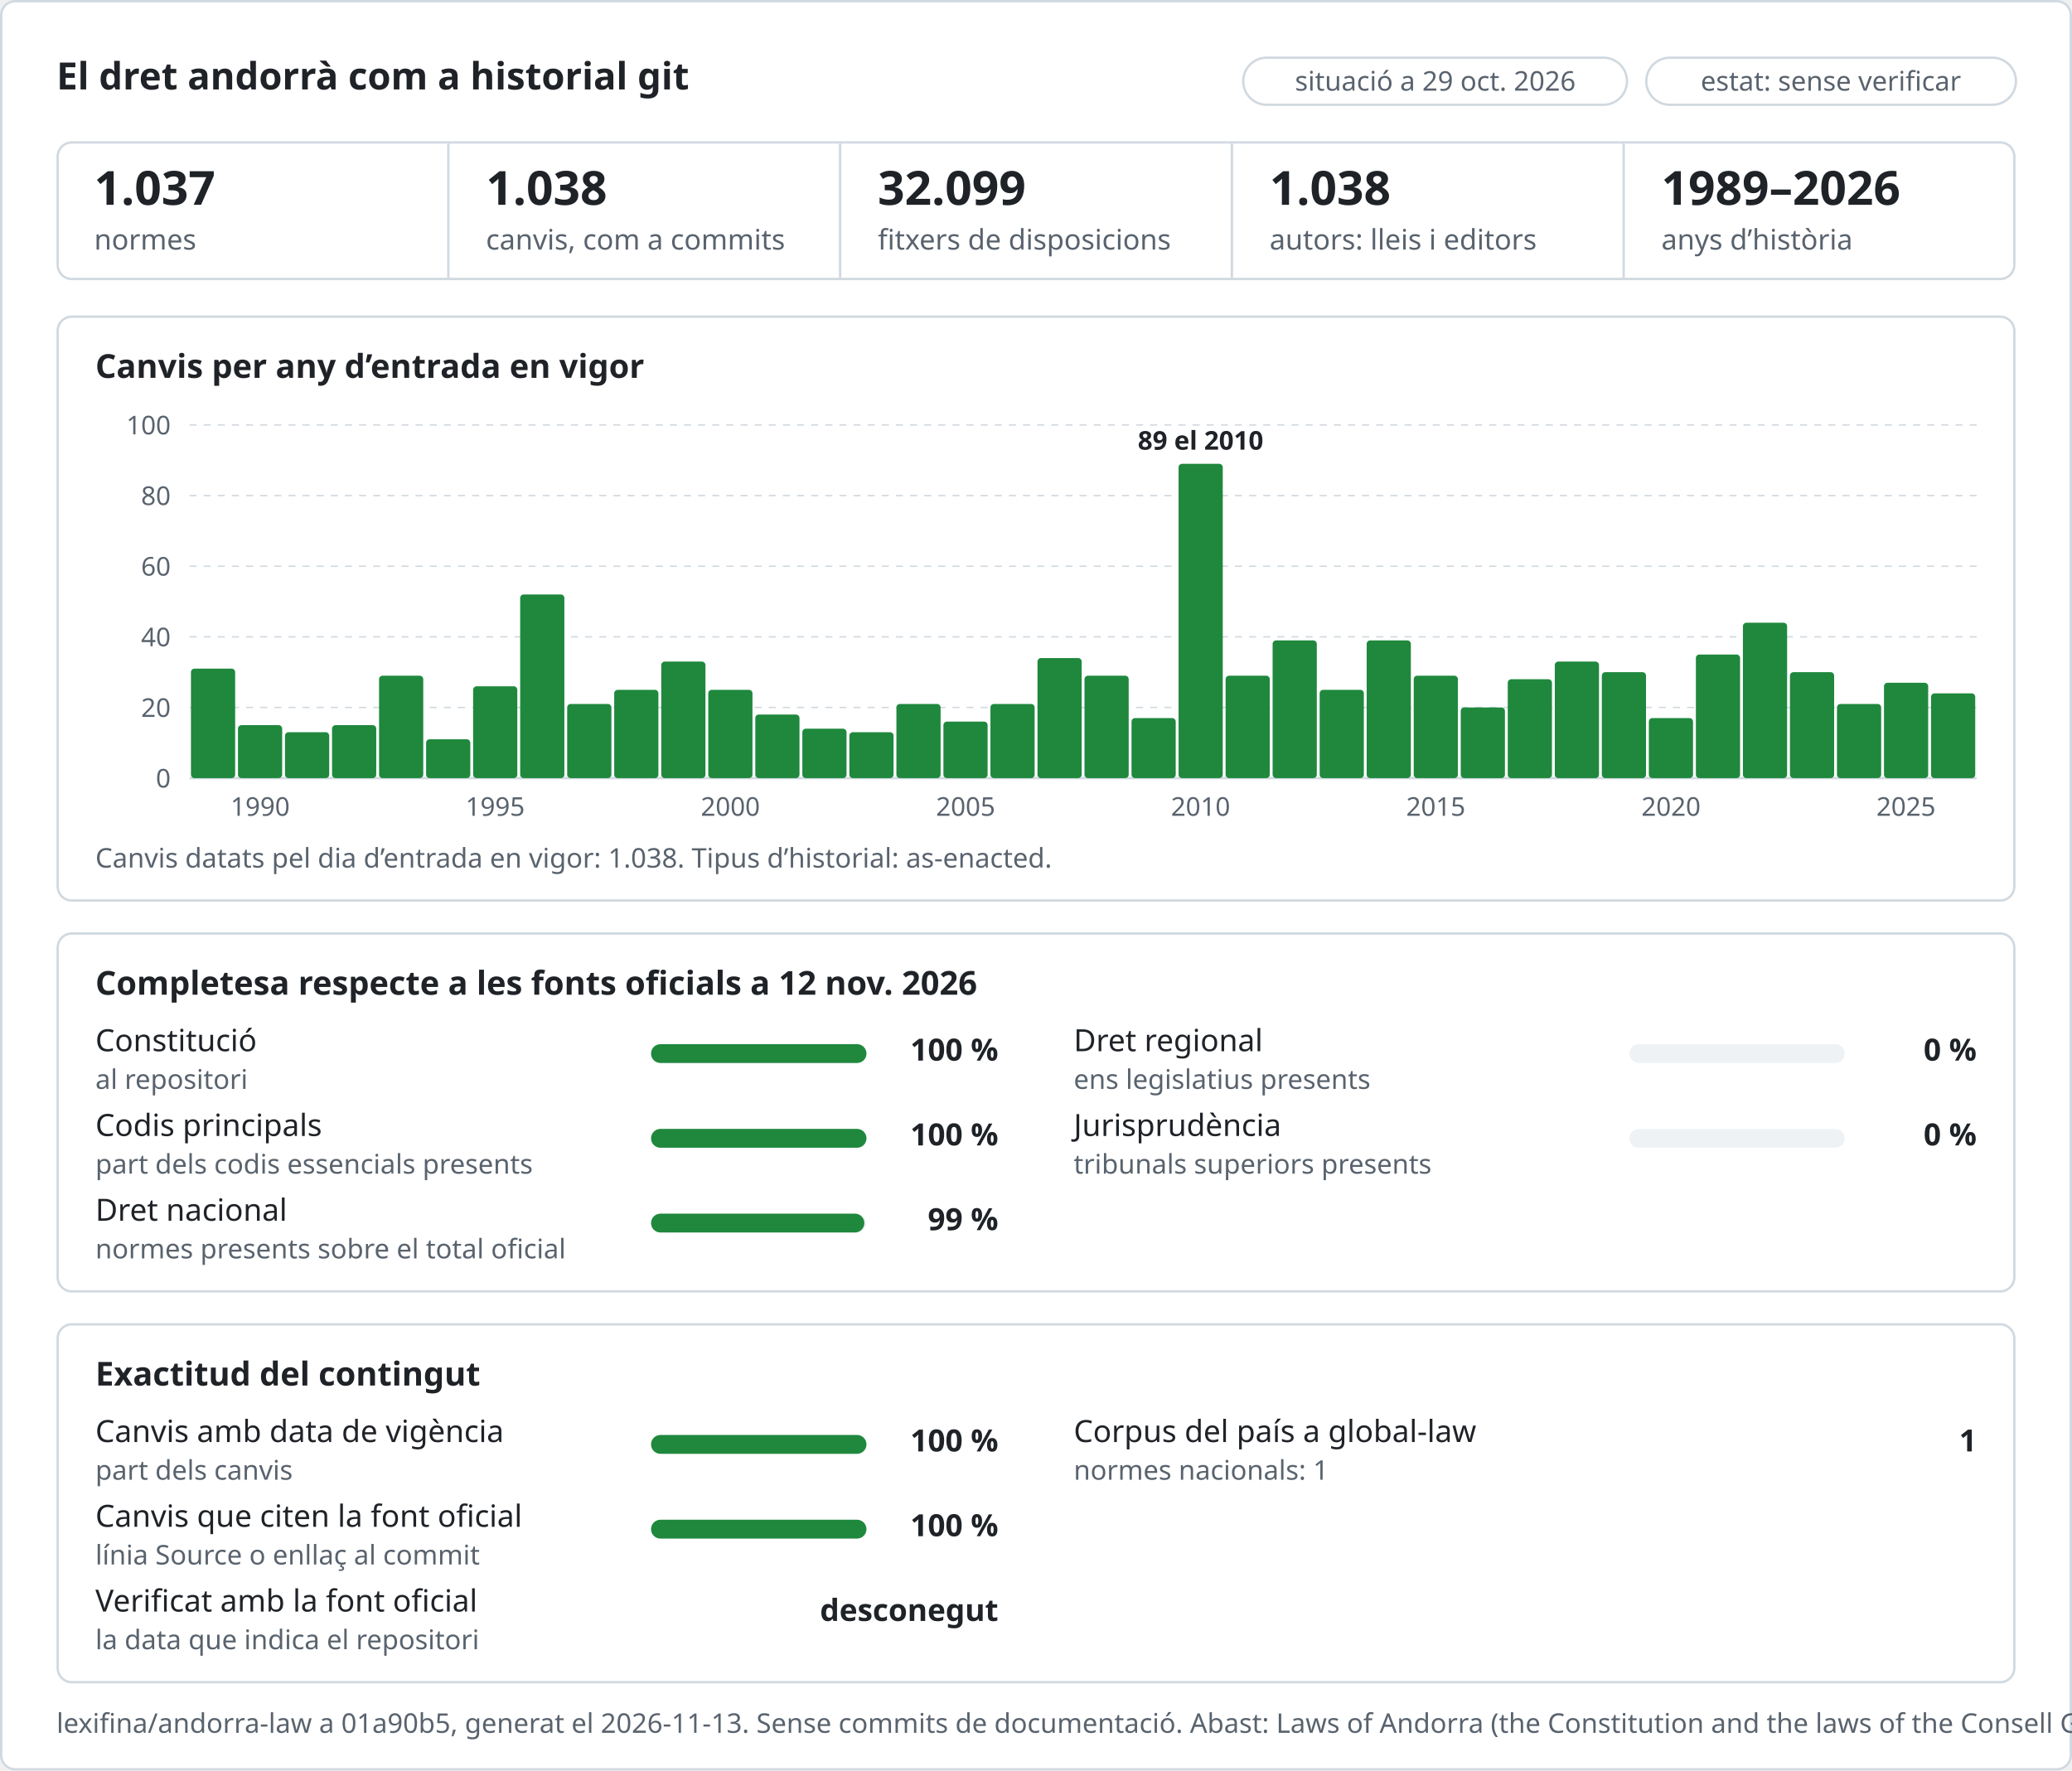
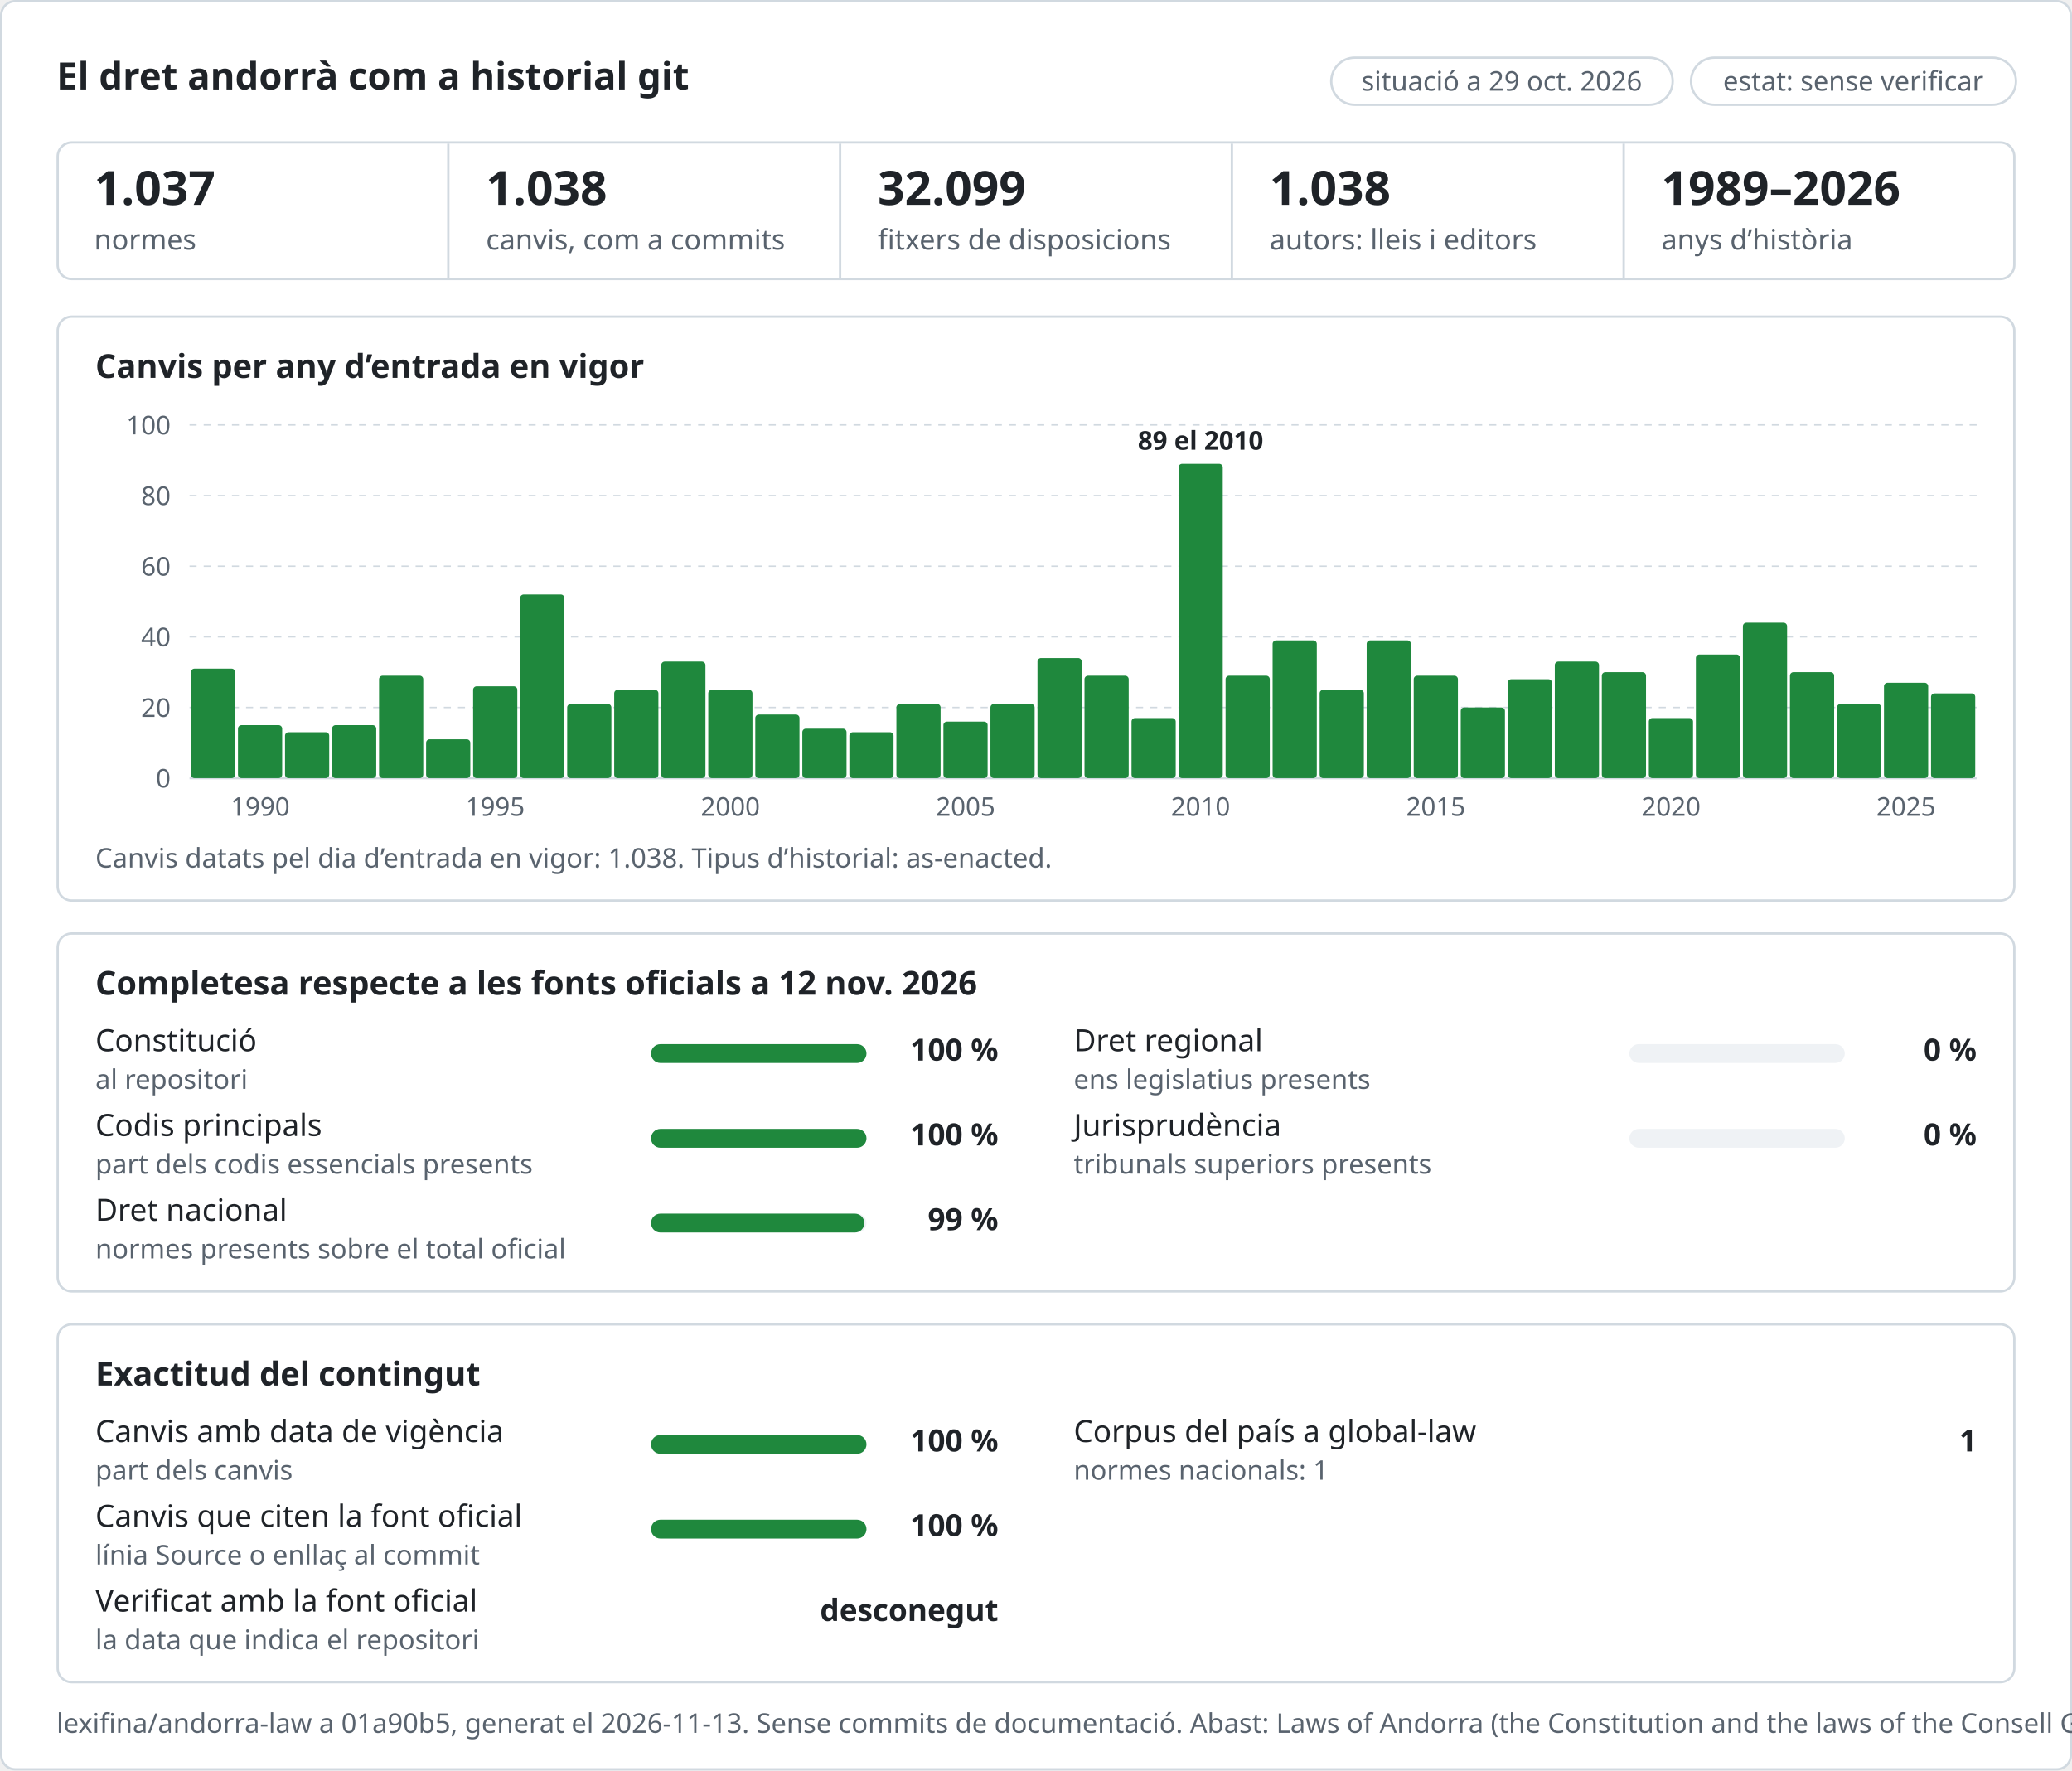
<svg xmlns="http://www.w3.org/2000/svg" width="880" height="752" viewBox="0 0 880 752" font-family="-apple-system,BlinkMacSystemFont,Segoe UI,Noto Sans,Helvetica,Arial,sans-serif">
  <rect x="0.5" y="0.5" width="879" height="751" rx="6" fill="#ffffff" stroke="#d1d9e0" />
  <text x="24" y="38" font-size="16" font-weight="600" fill="#1f2328">El dret andorrà com a historial git</text>
-   <rect x="528.0" y="24.5" width="163" height="20" rx="10" fill="none" stroke="#d1d9e0" />
-   <text x="609.6" y="38.5" font-size="11.5" font-weight="500" text-anchor="middle" fill="#59636e">situació a 29 oct. 2026</text>
-   <rect x="699.2" y="24.5" width="157" height="20" rx="10" fill="none" stroke="#d1d9e0" />
-   <text x="777.6" y="38.5" font-size="11.5" font-weight="500" text-anchor="middle" fill="#59636e">estat: sense verificar</text>
+   <rect x="565.4" y="24.5" width="145" height="20" rx="10" fill="none" stroke="#d1d9e0" />
+   <text x="637.8" y="38.5" font-size="11.5" font-weight="500" text-anchor="middle" fill="#59636e">situació a 29 oct. 2026</text>
+   <rect x="718.2" y="24.5" width="138" height="20" rx="10" fill="none" stroke="#d1d9e0" />
+   <text x="787.1" y="38.5" font-size="11.5" font-weight="500" text-anchor="middle" fill="#59636e">estat: sense verificar</text>
  <rect x="24.5" y="60.5" width="831" height="58" rx="6" fill="#ffffff" stroke="#d1d9e0" />
  <text x="40.0" y="87" font-size="20" font-weight="600" fill="#1f2328">1.037</text>
  <text x="40.0" y="106" font-size="12" fill="#59636e">normes</text>
  <line x1="190.4" y1="61" x2="190.4" y2="118" stroke="#d1d9e0" />
  <text x="206.4" y="87" font-size="20" font-weight="600" fill="#1f2328">1.038</text>
  <text x="206.4" y="106" font-size="12" fill="#59636e">canvis, com a commits</text>
  <line x1="356.8" y1="61" x2="356.8" y2="118" stroke="#d1d9e0" />
  <text x="372.8" y="87" font-size="20" font-weight="600" fill="#1f2328">32.099</text>
  <text x="372.8" y="106" font-size="12" fill="#59636e">fitxers de disposicions</text>
  <line x1="523.2" y1="61" x2="523.2" y2="118" stroke="#d1d9e0" />
  <text x="539.2" y="87" font-size="20" font-weight="600" fill="#1f2328">1.038</text>
  <text x="539.2" y="106" font-size="12" fill="#59636e">autors: lleis i editors</text>
  <line x1="689.6" y1="61" x2="689.6" y2="118" stroke="#d1d9e0" />
  <text x="705.6" y="87" font-size="20" font-weight="600" fill="#1f2328">1989–2026</text>
  <text x="705.6" y="106" font-size="12" fill="#59636e">anys d’història</text>
  <rect x="24.5" y="134.5" width="831" height="248" rx="6" fill="#ffffff" stroke="#d1d9e0" />
  <text x="40.5" y="160.5" font-size="14" font-weight="600" fill="#1f2328">Canvis per any d’entrada en vigor</text>
  <line x1="80.5" y1="330.5" x2="839.5" y2="330.5" stroke="#d1d9e0" stroke-width="1" />
  <text x="72.5" y="334.5" font-size="11" text-anchor="end" fill="#59636e">0</text>
  <line x1="80.5" y1="300.5" x2="839.5" y2="300.5" stroke="#d1d9e0" stroke-width="0.6" stroke-dasharray="3 3" />
  <text x="72.5" y="304.5" font-size="11" text-anchor="end" fill="#59636e">20</text>
  <line x1="80.5" y1="270.5" x2="839.5" y2="270.5" stroke="#d1d9e0" stroke-width="0.6" stroke-dasharray="3 3" />
  <text x="72.5" y="274.5" font-size="11" text-anchor="end" fill="#59636e">40</text>
  <line x1="80.5" y1="240.5" x2="839.5" y2="240.5" stroke="#d1d9e0" stroke-width="0.6" stroke-dasharray="3 3" />
  <text x="72.5" y="244.5" font-size="11" text-anchor="end" fill="#59636e">60</text>
  <line x1="80.5" y1="210.5" x2="839.5" y2="210.5" stroke="#d1d9e0" stroke-width="0.6" stroke-dasharray="3 3" />
  <text x="72.5" y="214.5" font-size="11" text-anchor="end" fill="#59636e">80</text>
  <line x1="80.5" y1="180.5" x2="839.5" y2="180.5" stroke="#d1d9e0" stroke-width="0.6" stroke-dasharray="3 3" />
  <text x="72.5" y="184.5" font-size="11" text-anchor="end" fill="#59636e">100</text>
  <rect x="81.10" y="284.0" width="18.77" height="46.5" rx="1.5" fill="#1f883d" />
  <rect x="101.07" y="308.0" width="18.77" height="22.5" rx="1.5" fill="#1f883d" />
  <text x="110.5" y="346.5" font-size="11" text-anchor="middle" fill="#59636e">1990</text>
  <rect x="121.05" y="311.0" width="18.77" height="19.5" rx="1.5" fill="#1f883d" />
  <rect x="141.02" y="308.0" width="18.77" height="22.5" rx="1.5" fill="#1f883d" />
  <rect x="160.99" y="287.0" width="18.77" height="43.5" rx="1.5" fill="#1f883d" />
  <rect x="180.97" y="314.0" width="18.77" height="16.5" rx="1.5" fill="#1f883d" />
  <rect x="200.94" y="291.5" width="18.77" height="39.0" rx="1.5" fill="#1f883d" />
  <text x="210.3" y="346.5" font-size="11" text-anchor="middle" fill="#59636e">1995</text>
  <rect x="220.92" y="252.5" width="18.77" height="78.0" rx="1.5" fill="#1f883d" />
  <rect x="240.89" y="299.0" width="18.77" height="31.5" rx="1.5" fill="#1f883d" />
  <rect x="260.86" y="293.0" width="18.77" height="37.5" rx="1.5" fill="#1f883d" />
  <rect x="280.84" y="281.0" width="18.77" height="49.5" rx="1.5" fill="#1f883d" />
  <rect x="300.81" y="293.0" width="18.77" height="37.5" rx="1.5" fill="#1f883d" />
  <text x="310.2" y="346.5" font-size="11" text-anchor="middle" fill="#59636e">2000</text>
  <rect x="320.78" y="303.5" width="18.77" height="27.0" rx="1.5" fill="#1f883d" />
  <rect x="340.76" y="309.5" width="18.77" height="21.0" rx="1.5" fill="#1f883d" />
  <rect x="360.73" y="311.0" width="18.77" height="19.5" rx="1.5" fill="#1f883d" />
  <rect x="380.71" y="299.0" width="18.77" height="31.5" rx="1.5" fill="#1f883d" />
  <rect x="400.68" y="306.5" width="18.77" height="24.0" rx="1.5" fill="#1f883d" />
  <text x="410.1" y="346.5" font-size="11" text-anchor="middle" fill="#59636e">2005</text>
  <rect x="420.65" y="299.0" width="18.77" height="31.5" rx="1.5" fill="#1f883d" />
  <rect x="440.63" y="279.5" width="18.77" height="51.0" rx="1.5" fill="#1f883d" />
  <rect x="460.60" y="287.0" width="18.77" height="43.5" rx="1.5" fill="#1f883d" />
  <rect x="480.57" y="305.0" width="18.77" height="25.5" rx="1.5" fill="#1f883d" />
  <rect x="500.55" y="197.0" width="18.77" height="133.5" rx="1.5" fill="#1f883d" />
  <text x="509.9" y="346.5" font-size="11" text-anchor="middle" fill="#59636e">2010</text>
  <text x="509.9" y="191.0" font-size="11" font-weight="600" text-anchor="middle" fill="#1f2328">89 el 2010</text>
  <rect x="520.52" y="287.0" width="18.77" height="43.5" rx="1.5" fill="#1f883d" />
  <rect x="540.49" y="272.0" width="18.77" height="58.5" rx="1.5" fill="#1f883d" />
  <rect x="560.47" y="293.0" width="18.77" height="37.5" rx="1.5" fill="#1f883d" />
  <rect x="580.44" y="272.0" width="18.77" height="58.5" rx="1.5" fill="#1f883d" />
  <rect x="600.42" y="287.0" width="18.77" height="43.5" rx="1.5" fill="#1f883d" />
  <text x="609.8" y="346.5" font-size="11" text-anchor="middle" fill="#59636e">2015</text>
  <rect x="620.39" y="300.5" width="18.77" height="30.0" rx="1.5" fill="#1f883d" />
  <rect x="640.36" y="288.5" width="18.77" height="42.0" rx="1.5" fill="#1f883d" />
  <rect x="660.34" y="281.0" width="18.77" height="49.5" rx="1.5" fill="#1f883d" />
  <rect x="680.31" y="285.5" width="18.77" height="45.0" rx="1.5" fill="#1f883d" />
  <rect x="700.28" y="305.0" width="18.77" height="25.5" rx="1.5" fill="#1f883d" />
  <text x="709.7" y="346.5" font-size="11" text-anchor="middle" fill="#59636e">2020</text>
  <rect x="720.26" y="278.0" width="18.77" height="52.5" rx="1.5" fill="#1f883d" />
  <rect x="740.23" y="264.5" width="18.77" height="66.0" rx="1.5" fill="#1f883d" />
  <rect x="760.21" y="285.5" width="18.77" height="45.0" rx="1.5" fill="#1f883d" />
  <rect x="780.18" y="299.0" width="18.77" height="31.5" rx="1.5" fill="#1f883d" />
  <rect x="800.15" y="290.0" width="18.77" height="40.5" rx="1.5" fill="#1f883d" />
  <text x="809.5" y="346.5" font-size="11" text-anchor="middle" fill="#59636e">2025</text>
  <rect x="820.13" y="294.5" width="18.77" height="36.0" rx="1.5" fill="#1f883d" />
  <text x="40.5" y="368.5" font-size="11.5" fill="#59636e">Canvis datats pel dia d’entrada en vigor: 1.038. Tipus d’historial: as-enacted.</text>
  <rect x="24.5" y="396.5" width="831" height="152" rx="6" fill="#ffffff" stroke="#d1d9e0" />
  <text x="40.5" y="422.5" font-size="14" font-weight="600" fill="#1f2328">Completesa respecte a les fonts oficials a 12 nov. 2026</text>
  <text x="40.5" y="446.5" font-size="13" fill="#1f2328">Constitució</text>
  <text x="40.5" y="462.5" font-size="11.5" fill="#59636e">al repositori</text>
  <g>
    <rect x="276.5" y="443.5" width="91.5" height="8" rx="4" fill="#eff2f5" />
    <rect x="276.5" y="443.5" width="91.5" height="8" rx="4" fill="#1f883d" />
  </g>
  <text x="424.0" y="450.5" font-size="13" font-weight="600" text-anchor="end" fill="#1f2328">100 %</text>
  <text x="40.5" y="482.5" font-size="13" fill="#1f2328">Codis principals</text>
  <text x="40.5" y="498.5" font-size="11.5" fill="#59636e">part dels codis essencials presents</text>
  <g>
    <rect x="276.5" y="479.5" width="91.5" height="8" rx="4" fill="#eff2f5" />
    <rect x="276.5" y="479.5" width="91.5" height="8" rx="4" fill="#1f883d" />
  </g>
  <text x="424.0" y="486.5" font-size="13" font-weight="600" text-anchor="end" fill="#1f2328">100 %</text>
  <text x="40.5" y="518.5" font-size="13" fill="#1f2328">Dret nacional</text>
  <text x="40.5" y="534.5" font-size="11.5" fill="#59636e">normes presents sobre el total oficial</text>
  <g>
    <rect x="276.5" y="515.5" width="91.5" height="8" rx="4" fill="#eff2f5" />
    <rect x="276.5" y="515.5" width="90.6" height="8" rx="4" fill="#1f883d" />
  </g>
  <text x="424.0" y="522.5" font-size="13" font-weight="600" text-anchor="end" fill="#1f2328">99 %</text>
  <text x="456.0" y="446.5" font-size="13" fill="#1f2328">Dret regional</text>
  <text x="456.0" y="462.5" font-size="11.5" fill="#59636e">ens legislatius presents</text>
  <g>
    <rect x="692.0" y="443.5" width="91.5" height="8" rx="4" fill="#eff2f5" />
  </g>
  <text x="839.5" y="450.5" font-size="13" font-weight="600" text-anchor="end" fill="#1f2328">0 %</text>
  <text x="456.0" y="482.5" font-size="13" fill="#1f2328">Jurisprudència</text>
  <text x="456.0" y="498.5" font-size="11.5" fill="#59636e">tribunals superiors presents</text>
  <g>
    <rect x="692.0" y="479.5" width="91.5" height="8" rx="4" fill="#eff2f5" />
  </g>
  <text x="839.5" y="486.5" font-size="13" font-weight="600" text-anchor="end" fill="#1f2328">0 %</text>
  <rect x="24.5" y="562.5" width="831" height="152" rx="6" fill="#ffffff" stroke="#d1d9e0" />
  <text x="40.5" y="588.5" font-size="14" font-weight="600" fill="#1f2328">Exactitud del contingut</text>
  <text x="40.5" y="612.5" font-size="13" fill="#1f2328">Canvis amb data de vigència</text>
  <text x="40.5" y="628.5" font-size="11.5" fill="#59636e">part dels canvis</text>
  <g>
    <rect x="276.5" y="609.5" width="91.5" height="8" rx="4" fill="#eff2f5" />
    <rect x="276.5" y="609.5" width="91.5" height="8" rx="4" fill="#1f883d" />
  </g>
  <text x="424.0" y="616.5" font-size="13" font-weight="600" text-anchor="end" fill="#1f2328">100 %</text>
  <text x="40.5" y="648.5" font-size="13" fill="#1f2328">Canvis que citen la font oficial</text>
  <text x="40.5" y="664.5" font-size="11.5" fill="#59636e">línia Source o enllaç al commit</text>
  <g>
    <rect x="276.5" y="645.5" width="91.5" height="8" rx="4" fill="#eff2f5" />
    <rect x="276.5" y="645.5" width="91.5" height="8" rx="4" fill="#1f883d" />
  </g>
  <text x="424.0" y="652.5" font-size="13" font-weight="600" text-anchor="end" fill="#1f2328">100 %</text>
  <text x="40.5" y="684.5" font-size="13" fill="#1f2328">Verificat amb la font oficial</text>
  <text x="40.5" y="700.5" font-size="11.5" fill="#59636e">la data que indica el repositori</text>
  <text x="424.0" y="688.5" font-size="13" font-weight="600" text-anchor="end" fill="#1f2328">desconegut</text>
  <text x="456.0" y="612.5" font-size="13" fill="#1f2328">Corpus del país a global-law</text>
  <text x="456.0" y="628.5" font-size="11.5" fill="#59636e">normes nacionals: 1</text>
  <text x="839.5" y="616.5" font-size="13" font-weight="600" text-anchor="end" fill="#1f2328">1</text>
-   <text x="24" y="736" font-size="11.5" fill="#59636e">lexifina/andorra-law a 01a90b5, generat el 2026-11-13. Sense commits de documentació. Abast: Laws of Andorra (the Constitution and the laws of the Consell General), as…</text>
+   <text x="24" y="736" font-size="11.5" fill="#59636e" textLength="832" lengthAdjust="spacingAndGlyphs">lexifina/andorra-law a 01a90b5, generat el 2026-11-13. Sense commits de documentació. Abast: Laws of Andorra (the Constitution and the laws of the Consell General), as…</text>
</svg>
